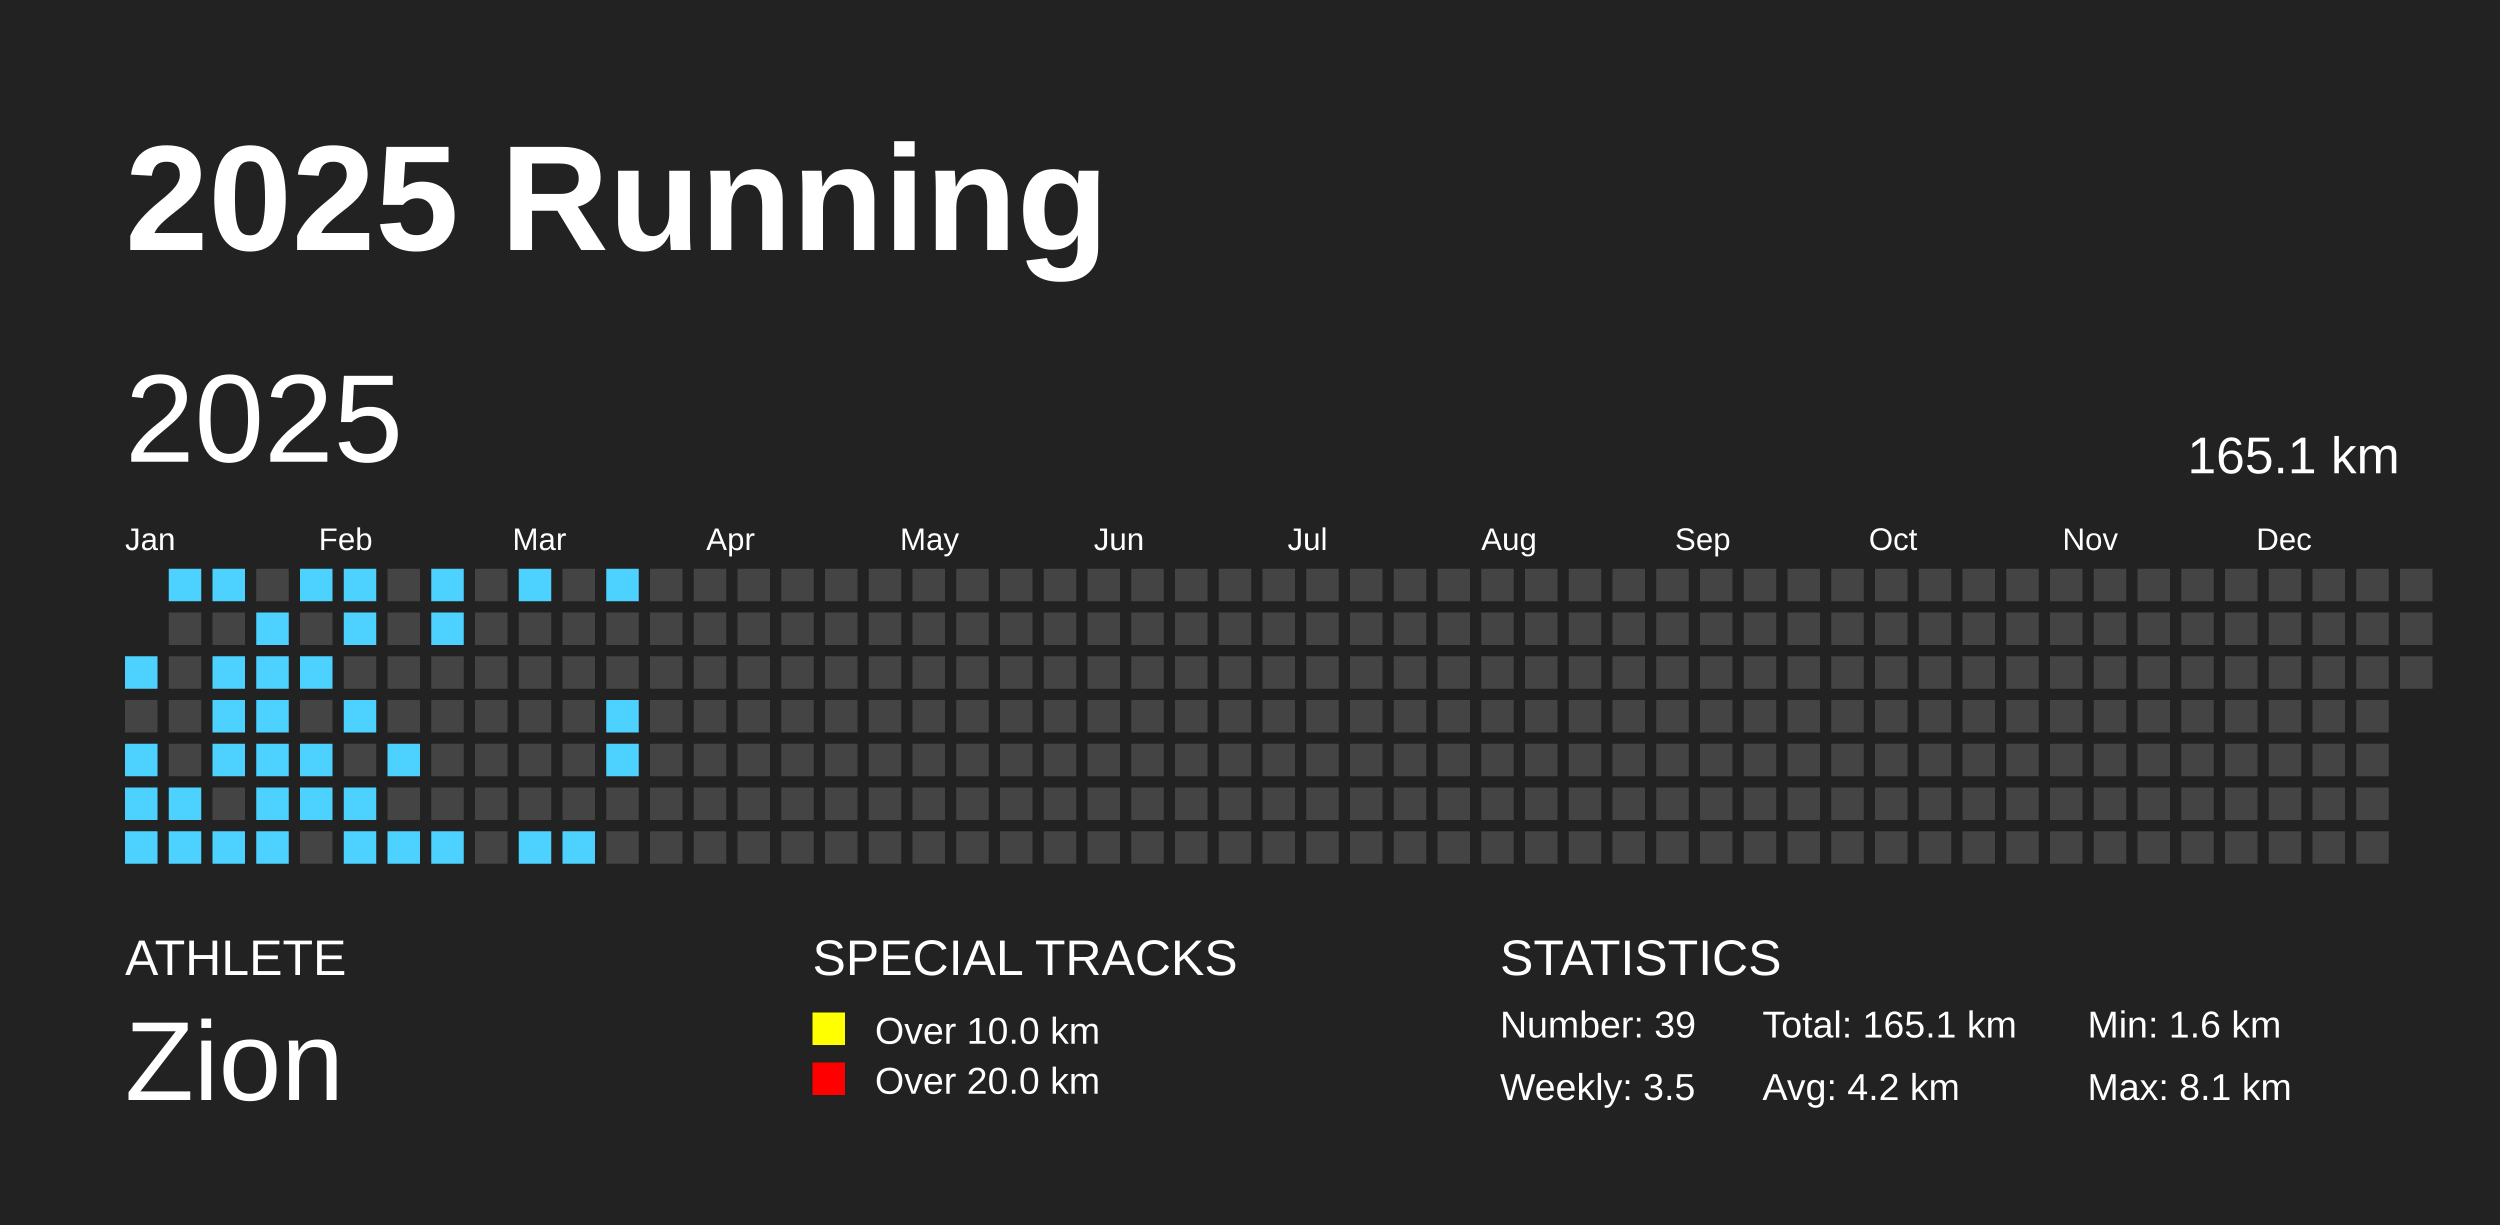
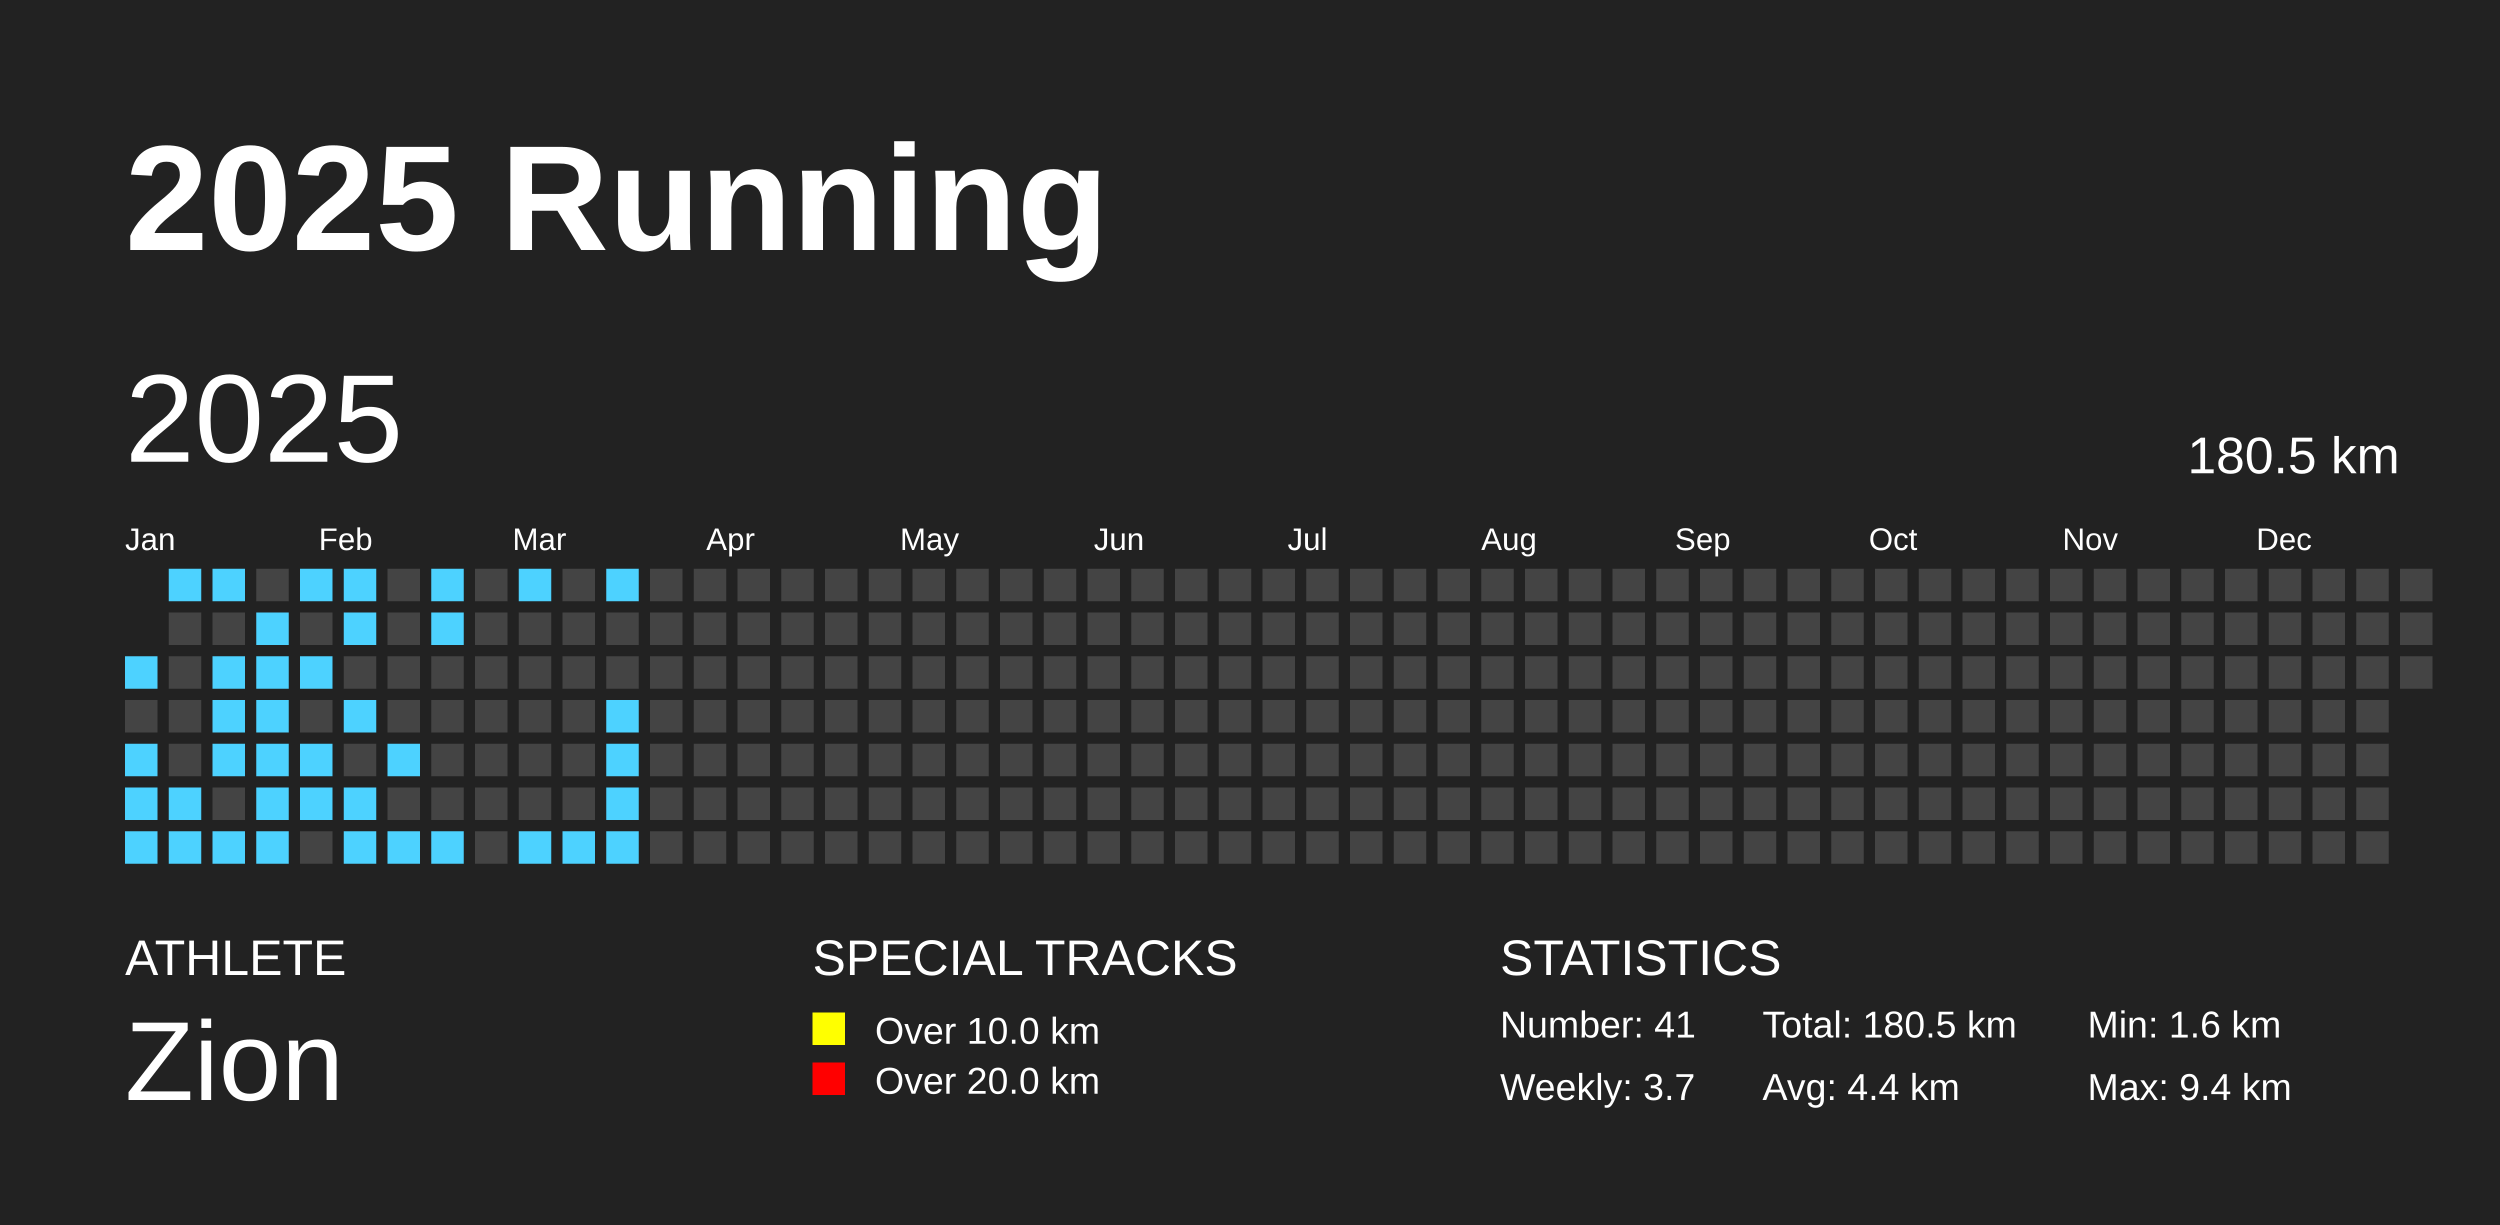
<svg xmlns="http://www.w3.org/2000/svg" baseProfile="full" height="98mm" version="1.1" viewBox="0,0,200,98" width="200mm">
  <defs />
  <rect fill="#222222" height="98" width="200" x="0" y="0" />
  <text fill="#FFFFFF" style="font-size:12px; font-family:Arial; font-weight:bold;" x="10" y="20">2025 Running</text>
  <text fill="#FFFFFF" style="font-size:4px; font-family:Arial" x="10" y="78">ATHLETE</text>
  <text fill="#FFFFFF" style="font-size:9px; font-family:Arial" x="10" y="88">Zion</text>
  <text fill="#FFFFFF" style="font-size:4px; font-family:Arial" x="65" y="78">SPECIAL TRACKS</text>
  <rect fill="yellow" height="2.6" width="2.6" x="65" y="81" />
  <text fill="#FFFFFF" style="font-size:3px; font-family:Arial" x="70" y="83.5">Over 10.0 km</text>
  <rect fill="red" height="2.6" width="2.6" x="65" y="85" />
  <text fill="#FFFFFF" style="font-size:3px; font-family:Arial" x="70" y="87.5">Over 20.0 km</text>
  <text fill="#FFFFFF" style="font-size:4px; font-family:Arial" x="120" y="78">STATISTICS</text>
-   <text fill="#FFFFFF" style="font-size:3px; font-family:Arial" x="120" y="83">Number: 39</text>
-   <text fill="#FFFFFF" style="font-size:3px; font-family:Arial" x="120" y="88">Weekly: 3.5</text>
-   <text fill="#FFFFFF" style="font-size:3px; font-family:Arial" x="141" y="83">Total: 165.1 km</text>
-   <text fill="#FFFFFF" style="font-size:3px; font-family:Arial" x="141" y="88">Avg: 4.2 km</text>
+   <text fill="#FFFFFF" style="font-size:3px; font-family:Arial" x="120" y="83">Number: 41</text>
+   <text fill="#FFFFFF" style="font-size:3px; font-family:Arial" x="120" y="88">Weekly: 3.7</text>
+   <text fill="#FFFFFF" style="font-size:3px; font-family:Arial" x="141" y="83">Total: 180.5 km</text>
+   <text fill="#FFFFFF" style="font-size:3px; font-family:Arial" x="141" y="88">Avg: 4.4 km</text>
  <text fill="#FFFFFF" style="font-size:3px; font-family:Arial" x="167" y="83">Min: 1.6 km</text>
-   <text fill="#FFFFFF" style="font-size:3px; font-family:Arial" x="167" y="88">Max: 8.1 km</text>
+   <text fill="#FFFFFF" style="font-size:3px; font-family:Arial" x="167" y="88">Max: 9.4 km</text>
  <text dominant-baseline="hanging" fill="#FFFFFF" style="font-size:10.0px; font-family:Arial;" x="10" y="30">2025</text>
-   <text dominant-baseline="hanging" fill="#FFFFFF" style="font-size:4.125px; font-family:Arial;" x="175" y="35">165.1 km</text>
+   <text dominant-baseline="hanging" fill="#FFFFFF" style="font-size:4.125px; font-family:Arial;" x="175" y="35">180.5 km</text>
  <text fill="#FFFFFF" style="font-size:2.5px; font-family:Arial" x="10.0" y="44">Jan</text>
  <text fill="#FFFFFF" style="font-size:2.5px; font-family:Arial" x="25.5" y="44">Feb</text>
  <text fill="#FFFFFF" style="font-size:2.5px; font-family:Arial" x="41.0" y="44">Mar</text>
  <text fill="#FFFFFF" style="font-size:2.5px; font-family:Arial" x="56.5" y="44">Apr</text>
  <text fill="#FFFFFF" style="font-size:2.5px; font-family:Arial" x="72.0" y="44">May</text>
  <text fill="#FFFFFF" style="font-size:2.5px; font-family:Arial" x="87.5" y="44">Jun</text>
  <text fill="#FFFFFF" style="font-size:2.5px; font-family:Arial" x="103.0" y="44">Jul</text>
  <text fill="#FFFFFF" style="font-size:2.5px; font-family:Arial" x="118.5" y="44">Aug</text>
  <text fill="#FFFFFF" style="font-size:2.5px; font-family:Arial" x="134.0" y="44">Sep</text>
  <text fill="#FFFFFF" style="font-size:2.5px; font-family:Arial" x="149.5" y="44">Oct</text>
  <text fill="#FFFFFF" style="font-size:2.5px; font-family:Arial" x="165.0" y="44">Nov</text>
  <text fill="#FFFFFF" style="font-size:2.5px; font-family:Arial" x="180.5" y="44">Dec</text>
  <rect fill="#4DD2FF" height="2.6" width="2.6" x="10.0" y="52.5" />
  <rect fill="#444444" height="2.6" width="2.6" x="10.0" y="56.0" />
  <rect fill="#4DD2FF" height="2.6" width="2.6" x="10.0" y="59.5" />
  <rect fill="#4DD2FF" height="2.6" width="2.6" x="10.0" y="63.0" />
  <rect fill="#4DD2FF" height="2.6" width="2.6" x="10.0" y="66.5" />
  <rect fill="#4DD2FF" height="2.6" width="2.6" x="13.5" y="45.5" />
  <rect fill="#444444" height="2.6" width="2.6" x="13.5" y="49.0" />
  <rect fill="#444444" height="2.6" width="2.6" x="13.5" y="52.5" />
  <rect fill="#444444" height="2.6" width="2.6" x="13.5" y="56.0" />
  <rect fill="#444444" height="2.6" width="2.6" x="13.5" y="59.5" />
  <rect fill="#4DD2FF" height="2.6" width="2.6" x="13.5" y="63.0" />
  <rect fill="#4DD2FF" height="2.6" width="2.6" x="13.5" y="66.5" />
  <rect fill="#4DD2FF" height="2.6" width="2.6" x="17.0" y="45.5" />
  <rect fill="#444444" height="2.6" width="2.6" x="17.0" y="49.0" />
  <rect fill="#4DD2FF" height="2.6" width="2.6" x="17.0" y="52.5" />
  <rect fill="#4DD2FF" height="2.6" width="2.6" x="17.0" y="56.0" />
  <rect fill="#4DD2FF" height="2.6" width="2.6" x="17.0" y="59.5" />
  <rect fill="#444444" height="2.6" width="2.6" x="17.0" y="63.0" />
  <rect fill="#4DD2FF" height="2.6" width="2.6" x="17.0" y="66.5" />
  <rect fill="#444444" height="2.6" width="2.6" x="20.5" y="45.5" />
  <rect fill="#4DD2FF" height="2.6" width="2.6" x="20.5" y="49.0" />
  <rect fill="#4DD2FF" height="2.6" width="2.6" x="20.5" y="52.5" />
  <rect fill="#4DD2FF" height="2.6" width="2.6" x="20.5" y="56.0" />
  <rect fill="#4DD2FF" height="2.6" width="2.6" x="20.5" y="59.5" />
  <rect fill="#4DD2FF" height="2.6" width="2.6" x="20.5" y="63.0" />
  <rect fill="#4DD2FF" height="2.6" width="2.6" x="20.5" y="66.5" />
  <rect fill="#4DD2FF" height="2.6" width="2.6" x="24.0" y="45.5" />
  <rect fill="#444444" height="2.6" width="2.6" x="24.0" y="49.0" />
  <rect fill="#4DD2FF" height="2.6" width="2.6" x="24.0" y="52.5" />
  <rect fill="#444444" height="2.6" width="2.6" x="24.0" y="56.0" />
  <rect fill="#4DD2FF" height="2.6" width="2.6" x="24.0" y="59.5" />
  <rect fill="#4DD2FF" height="2.6" width="2.6" x="24.0" y="63.0" />
  <rect fill="#444444" height="2.6" width="2.6" x="24.0" y="66.5" />
  <rect fill="#4DD2FF" height="2.6" width="2.6" x="27.5" y="45.5" />
  <rect fill="#4DD2FF" height="2.6" width="2.6" x="27.5" y="49.0" />
  <rect fill="#444444" height="2.6" width="2.6" x="27.5" y="52.5" />
  <rect fill="#4DD2FF" height="2.6" width="2.6" x="27.5" y="56.0" />
  <rect fill="#444444" height="2.6" width="2.6" x="27.5" y="59.5" />
  <rect fill="#4DD2FF" height="2.6" width="2.6" x="27.5" y="63.0" />
  <rect fill="#4DD2FF" height="2.6" width="2.6" x="27.5" y="66.5" />
  <rect fill="#444444" height="2.6" width="2.6" x="31.0" y="45.5" />
  <rect fill="#444444" height="2.6" width="2.6" x="31.0" y="49.0" />
  <rect fill="#444444" height="2.6" width="2.6" x="31.0" y="52.5" />
  <rect fill="#444444" height="2.6" width="2.6" x="31.0" y="56.0" />
  <rect fill="#4DD2FF" height="2.6" width="2.6" x="31.0" y="59.5" />
  <rect fill="#444444" height="2.6" width="2.6" x="31.0" y="63.0" />
  <rect fill="#4DD2FF" height="2.6" width="2.6" x="31.0" y="66.5" />
  <rect fill="#4DD2FF" height="2.6" width="2.6" x="34.5" y="45.5" />
  <rect fill="#4DD2FF" height="2.6" width="2.6" x="34.5" y="49.0" />
  <rect fill="#444444" height="2.6" width="2.6" x="34.5" y="52.5" />
  <rect fill="#444444" height="2.6" width="2.6" x="34.5" y="56.0" />
  <rect fill="#444444" height="2.6" width="2.6" x="34.5" y="59.5" />
  <rect fill="#444444" height="2.6" width="2.6" x="34.5" y="63.0" />
  <rect fill="#4DD2FF" height="2.6" width="2.6" x="34.5" y="66.5" />
  <rect fill="#444444" height="2.6" width="2.6" x="38.0" y="45.5" />
  <rect fill="#444444" height="2.6" width="2.6" x="38.0" y="49.0" />
  <rect fill="#444444" height="2.6" width="2.6" x="38.0" y="52.5" />
  <rect fill="#444444" height="2.6" width="2.6" x="38.0" y="56.0" />
  <rect fill="#444444" height="2.6" width="2.6" x="38.0" y="59.5" />
  <rect fill="#444444" height="2.6" width="2.6" x="38.0" y="63.0" />
  <rect fill="#444444" height="2.6" width="2.6" x="38.0" y="66.5" />
  <rect fill="#4DD2FF" height="2.6" width="2.6" x="41.5" y="45.5" />
  <rect fill="#444444" height="2.6" width="2.6" x="41.5" y="49.0" />
  <rect fill="#444444" height="2.6" width="2.6" x="41.5" y="52.5" />
  <rect fill="#444444" height="2.6" width="2.6" x="41.5" y="56.0" />
  <rect fill="#444444" height="2.6" width="2.6" x="41.5" y="59.5" />
  <rect fill="#444444" height="2.6" width="2.6" x="41.5" y="63.0" />
  <rect fill="#4DD2FF" height="2.6" width="2.6" x="41.5" y="66.5" />
  <rect fill="#444444" height="2.6" width="2.6" x="45.0" y="45.5" />
  <rect fill="#444444" height="2.6" width="2.6" x="45.0" y="49.0" />
  <rect fill="#444444" height="2.6" width="2.6" x="45.0" y="52.5" />
  <rect fill="#444444" height="2.6" width="2.6" x="45.0" y="56.0" />
  <rect fill="#444444" height="2.6" width="2.6" x="45.0" y="59.5" />
  <rect fill="#444444" height="2.6" width="2.6" x="45.0" y="63.0" />
  <rect fill="#4DD2FF" height="2.6" width="2.6" x="45.0" y="66.5" />
  <rect fill="#4DD2FF" height="2.6" width="2.6" x="48.5" y="45.5" />
  <rect fill="#444444" height="2.6" width="2.6" x="48.5" y="49.0" />
  <rect fill="#444444" height="2.6" width="2.6" x="48.5" y="52.5" />
  <rect fill="#4DD2FF" height="2.6" width="2.6" x="48.5" y="56.0" />
  <rect fill="#4DD2FF" height="2.6" width="2.6" x="48.5" y="59.5" />
-   <rect fill="#444444" height="2.6" width="2.6" x="48.5" y="63.0" />
-   <rect fill="#444444" height="2.6" width="2.6" x="48.5" y="66.5" />
+   <rect fill="#4DD2FF" height="2.6" width="2.6" x="48.5" y="63.0" />
+   <rect fill="#4DD2FF" height="2.6" width="2.6" x="48.5" y="66.5" />
  <rect fill="#444444" height="2.6" width="2.6" x="52.0" y="45.5" />
  <rect fill="#444444" height="2.6" width="2.6" x="52.0" y="49.0" />
  <rect fill="#444444" height="2.6" width="2.6" x="52.0" y="52.5" />
  <rect fill="#444444" height="2.6" width="2.6" x="52.0" y="56.0" />
  <rect fill="#444444" height="2.6" width="2.6" x="52.0" y="59.5" />
  <rect fill="#444444" height="2.6" width="2.6" x="52.0" y="63.0" />
  <rect fill="#444444" height="2.6" width="2.6" x="52.0" y="66.5" />
  <rect fill="#444444" height="2.6" width="2.6" x="55.5" y="45.5" />
  <rect fill="#444444" height="2.6" width="2.6" x="55.5" y="49.0" />
  <rect fill="#444444" height="2.6" width="2.6" x="55.5" y="52.5" />
  <rect fill="#444444" height="2.6" width="2.6" x="55.5" y="56.0" />
  <rect fill="#444444" height="2.6" width="2.6" x="55.5" y="59.5" />
  <rect fill="#444444" height="2.6" width="2.6" x="55.5" y="63.0" />
  <rect fill="#444444" height="2.6" width="2.6" x="55.5" y="66.5" />
  <rect fill="#444444" height="2.6" width="2.6" x="59.0" y="45.5" />
  <rect fill="#444444" height="2.6" width="2.6" x="59.0" y="49.0" />
  <rect fill="#444444" height="2.6" width="2.6" x="59.0" y="52.5" />
  <rect fill="#444444" height="2.6" width="2.6" x="59.0" y="56.0" />
  <rect fill="#444444" height="2.6" width="2.6" x="59.0" y="59.5" />
  <rect fill="#444444" height="2.6" width="2.6" x="59.0" y="63.0" />
  <rect fill="#444444" height="2.6" width="2.6" x="59.0" y="66.5" />
  <rect fill="#444444" height="2.6" width="2.6" x="62.5" y="45.5" />
  <rect fill="#444444" height="2.6" width="2.6" x="62.5" y="49.0" />
  <rect fill="#444444" height="2.6" width="2.6" x="62.5" y="52.5" />
  <rect fill="#444444" height="2.6" width="2.6" x="62.5" y="56.0" />
  <rect fill="#444444" height="2.6" width="2.6" x="62.5" y="59.5" />
  <rect fill="#444444" height="2.6" width="2.6" x="62.5" y="63.0" />
  <rect fill="#444444" height="2.6" width="2.6" x="62.5" y="66.5" />
  <rect fill="#444444" height="2.6" width="2.6" x="66.0" y="45.5" />
  <rect fill="#444444" height="2.6" width="2.6" x="66.0" y="49.0" />
  <rect fill="#444444" height="2.6" width="2.6" x="66.0" y="52.5" />
  <rect fill="#444444" height="2.6" width="2.6" x="66.0" y="56.0" />
  <rect fill="#444444" height="2.6" width="2.6" x="66.0" y="59.5" />
  <rect fill="#444444" height="2.6" width="2.6" x="66.0" y="63.0" />
  <rect fill="#444444" height="2.6" width="2.6" x="66.0" y="66.5" />
  <rect fill="#444444" height="2.6" width="2.6" x="69.5" y="45.5" />
  <rect fill="#444444" height="2.6" width="2.6" x="69.5" y="49.0" />
  <rect fill="#444444" height="2.6" width="2.6" x="69.5" y="52.5" />
  <rect fill="#444444" height="2.6" width="2.6" x="69.5" y="56.0" />
  <rect fill="#444444" height="2.6" width="2.6" x="69.5" y="59.5" />
  <rect fill="#444444" height="2.6" width="2.6" x="69.5" y="63.0" />
  <rect fill="#444444" height="2.6" width="2.6" x="69.5" y="66.5" />
  <rect fill="#444444" height="2.6" width="2.6" x="73.0" y="45.5" />
  <rect fill="#444444" height="2.6" width="2.6" x="73.0" y="49.0" />
  <rect fill="#444444" height="2.6" width="2.6" x="73.0" y="52.5" />
  <rect fill="#444444" height="2.6" width="2.6" x="73.0" y="56.0" />
  <rect fill="#444444" height="2.6" width="2.6" x="73.0" y="59.5" />
  <rect fill="#444444" height="2.6" width="2.6" x="73.0" y="63.0" />
  <rect fill="#444444" height="2.6" width="2.6" x="73.0" y="66.5" />
  <rect fill="#444444" height="2.6" width="2.6" x="76.5" y="45.5" />
  <rect fill="#444444" height="2.6" width="2.6" x="76.5" y="49.0" />
  <rect fill="#444444" height="2.6" width="2.6" x="76.5" y="52.5" />
  <rect fill="#444444" height="2.6" width="2.6" x="76.5" y="56.0" />
  <rect fill="#444444" height="2.6" width="2.6" x="76.5" y="59.5" />
  <rect fill="#444444" height="2.6" width="2.6" x="76.5" y="63.0" />
  <rect fill="#444444" height="2.6" width="2.6" x="76.5" y="66.5" />
  <rect fill="#444444" height="2.6" width="2.6" x="80.0" y="45.5" />
  <rect fill="#444444" height="2.6" width="2.6" x="80.0" y="49.0" />
  <rect fill="#444444" height="2.6" width="2.6" x="80.0" y="52.5" />
  <rect fill="#444444" height="2.6" width="2.6" x="80.0" y="56.0" />
  <rect fill="#444444" height="2.6" width="2.6" x="80.0" y="59.5" />
  <rect fill="#444444" height="2.6" width="2.6" x="80.0" y="63.0" />
  <rect fill="#444444" height="2.6" width="2.6" x="80.0" y="66.5" />
  <rect fill="#444444" height="2.6" width="2.6" x="83.5" y="45.5" />
  <rect fill="#444444" height="2.6" width="2.6" x="83.5" y="49.0" />
  <rect fill="#444444" height="2.6" width="2.6" x="83.5" y="52.5" />
  <rect fill="#444444" height="2.6" width="2.6" x="83.5" y="56.0" />
  <rect fill="#444444" height="2.6" width="2.6" x="83.5" y="59.5" />
  <rect fill="#444444" height="2.6" width="2.6" x="83.5" y="63.0" />
  <rect fill="#444444" height="2.6" width="2.6" x="83.5" y="66.5" />
  <rect fill="#444444" height="2.6" width="2.6" x="87.0" y="45.5" />
  <rect fill="#444444" height="2.6" width="2.6" x="87.0" y="49.0" />
  <rect fill="#444444" height="2.6" width="2.6" x="87.0" y="52.5" />
  <rect fill="#444444" height="2.6" width="2.6" x="87.0" y="56.0" />
  <rect fill="#444444" height="2.6" width="2.6" x="87.0" y="59.5" />
  <rect fill="#444444" height="2.6" width="2.6" x="87.0" y="63.0" />
  <rect fill="#444444" height="2.6" width="2.6" x="87.0" y="66.5" />
  <rect fill="#444444" height="2.6" width="2.6" x="90.5" y="45.5" />
  <rect fill="#444444" height="2.6" width="2.6" x="90.5" y="49.0" />
  <rect fill="#444444" height="2.6" width="2.6" x="90.5" y="52.5" />
  <rect fill="#444444" height="2.6" width="2.6" x="90.5" y="56.0" />
  <rect fill="#444444" height="2.6" width="2.6" x="90.5" y="59.5" />
  <rect fill="#444444" height="2.6" width="2.6" x="90.5" y="63.0" />
  <rect fill="#444444" height="2.6" width="2.6" x="90.5" y="66.5" />
  <rect fill="#444444" height="2.6" width="2.6" x="94.0" y="45.5" />
  <rect fill="#444444" height="2.6" width="2.6" x="94.0" y="49.0" />
  <rect fill="#444444" height="2.6" width="2.6" x="94.0" y="52.5" />
  <rect fill="#444444" height="2.6" width="2.6" x="94.0" y="56.0" />
  <rect fill="#444444" height="2.6" width="2.6" x="94.0" y="59.5" />
  <rect fill="#444444" height="2.6" width="2.6" x="94.0" y="63.0" />
  <rect fill="#444444" height="2.6" width="2.6" x="94.0" y="66.5" />
  <rect fill="#444444" height="2.6" width="2.6" x="97.5" y="45.5" />
  <rect fill="#444444" height="2.6" width="2.6" x="97.5" y="49.0" />
  <rect fill="#444444" height="2.6" width="2.6" x="97.5" y="52.5" />
  <rect fill="#444444" height="2.6" width="2.6" x="97.5" y="56.0" />
  <rect fill="#444444" height="2.6" width="2.6" x="97.5" y="59.5" />
  <rect fill="#444444" height="2.6" width="2.6" x="97.5" y="63.0" />
  <rect fill="#444444" height="2.6" width="2.6" x="97.5" y="66.5" />
  <rect fill="#444444" height="2.6" width="2.6" x="101.0" y="45.5" />
  <rect fill="#444444" height="2.6" width="2.6" x="101.0" y="49.0" />
  <rect fill="#444444" height="2.6" width="2.6" x="101.0" y="52.5" />
  <rect fill="#444444" height="2.6" width="2.6" x="101.0" y="56.0" />
  <rect fill="#444444" height="2.6" width="2.6" x="101.0" y="59.5" />
  <rect fill="#444444" height="2.6" width="2.6" x="101.0" y="63.0" />
  <rect fill="#444444" height="2.6" width="2.6" x="101.0" y="66.5" />
  <rect fill="#444444" height="2.6" width="2.6" x="104.5" y="45.5" />
  <rect fill="#444444" height="2.6" width="2.6" x="104.5" y="49.0" />
  <rect fill="#444444" height="2.6" width="2.6" x="104.5" y="52.5" />
  <rect fill="#444444" height="2.6" width="2.6" x="104.5" y="56.0" />
  <rect fill="#444444" height="2.6" width="2.6" x="104.5" y="59.5" />
  <rect fill="#444444" height="2.6" width="2.6" x="104.5" y="63.0" />
  <rect fill="#444444" height="2.6" width="2.6" x="104.5" y="66.5" />
  <rect fill="#444444" height="2.6" width="2.6" x="108.0" y="45.5" />
  <rect fill="#444444" height="2.6" width="2.6" x="108.0" y="49.0" />
  <rect fill="#444444" height="2.6" width="2.6" x="108.0" y="52.5" />
  <rect fill="#444444" height="2.6" width="2.6" x="108.0" y="56.0" />
  <rect fill="#444444" height="2.6" width="2.6" x="108.0" y="59.5" />
  <rect fill="#444444" height="2.6" width="2.6" x="108.0" y="63.0" />
  <rect fill="#444444" height="2.6" width="2.6" x="108.0" y="66.5" />
  <rect fill="#444444" height="2.6" width="2.6" x="111.5" y="45.5" />
  <rect fill="#444444" height="2.6" width="2.6" x="111.5" y="49.0" />
  <rect fill="#444444" height="2.6" width="2.6" x="111.5" y="52.5" />
  <rect fill="#444444" height="2.6" width="2.6" x="111.5" y="56.0" />
  <rect fill="#444444" height="2.6" width="2.6" x="111.5" y="59.5" />
  <rect fill="#444444" height="2.6" width="2.6" x="111.5" y="63.0" />
  <rect fill="#444444" height="2.6" width="2.6" x="111.5" y="66.5" />
  <rect fill="#444444" height="2.6" width="2.6" x="115.0" y="45.5" />
  <rect fill="#444444" height="2.6" width="2.6" x="115.0" y="49.0" />
  <rect fill="#444444" height="2.6" width="2.6" x="115.0" y="52.5" />
  <rect fill="#444444" height="2.6" width="2.6" x="115.0" y="56.0" />
  <rect fill="#444444" height="2.6" width="2.6" x="115.0" y="59.5" />
  <rect fill="#444444" height="2.6" width="2.6" x="115.0" y="63.0" />
  <rect fill="#444444" height="2.6" width="2.6" x="115.0" y="66.5" />
  <rect fill="#444444" height="2.6" width="2.6" x="118.5" y="45.5" />
  <rect fill="#444444" height="2.6" width="2.6" x="118.5" y="49.0" />
  <rect fill="#444444" height="2.6" width="2.6" x="118.5" y="52.5" />
  <rect fill="#444444" height="2.6" width="2.6" x="118.5" y="56.0" />
  <rect fill="#444444" height="2.6" width="2.6" x="118.5" y="59.5" />
  <rect fill="#444444" height="2.6" width="2.6" x="118.5" y="63.0" />
  <rect fill="#444444" height="2.6" width="2.6" x="118.5" y="66.5" />
  <rect fill="#444444" height="2.6" width="2.6" x="122.0" y="45.5" />
  <rect fill="#444444" height="2.6" width="2.6" x="122.0" y="49.0" />
  <rect fill="#444444" height="2.6" width="2.6" x="122.0" y="52.5" />
  <rect fill="#444444" height="2.6" width="2.6" x="122.0" y="56.0" />
  <rect fill="#444444" height="2.6" width="2.6" x="122.0" y="59.5" />
  <rect fill="#444444" height="2.6" width="2.6" x="122.0" y="63.0" />
  <rect fill="#444444" height="2.6" width="2.6" x="122.0" y="66.5" />
  <rect fill="#444444" height="2.6" width="2.6" x="125.5" y="45.5" />
  <rect fill="#444444" height="2.6" width="2.6" x="125.5" y="49.0" />
  <rect fill="#444444" height="2.6" width="2.6" x="125.5" y="52.5" />
  <rect fill="#444444" height="2.6" width="2.6" x="125.5" y="56.0" />
  <rect fill="#444444" height="2.6" width="2.6" x="125.5" y="59.5" />
  <rect fill="#444444" height="2.6" width="2.6" x="125.5" y="63.0" />
  <rect fill="#444444" height="2.6" width="2.6" x="125.5" y="66.5" />
  <rect fill="#444444" height="2.6" width="2.6" x="129.0" y="45.5" />
  <rect fill="#444444" height="2.6" width="2.6" x="129.0" y="49.0" />
  <rect fill="#444444" height="2.6" width="2.6" x="129.0" y="52.5" />
  <rect fill="#444444" height="2.6" width="2.6" x="129.0" y="56.0" />
  <rect fill="#444444" height="2.6" width="2.6" x="129.0" y="59.5" />
  <rect fill="#444444" height="2.6" width="2.6" x="129.0" y="63.0" />
  <rect fill="#444444" height="2.6" width="2.6" x="129.0" y="66.5" />
  <rect fill="#444444" height="2.6" width="2.6" x="132.5" y="45.5" />
  <rect fill="#444444" height="2.6" width="2.6" x="132.5" y="49.0" />
  <rect fill="#444444" height="2.6" width="2.6" x="132.5" y="52.5" />
  <rect fill="#444444" height="2.6" width="2.6" x="132.5" y="56.0" />
  <rect fill="#444444" height="2.6" width="2.6" x="132.5" y="59.5" />
  <rect fill="#444444" height="2.6" width="2.6" x="132.5" y="63.0" />
  <rect fill="#444444" height="2.6" width="2.6" x="132.5" y="66.5" />
  <rect fill="#444444" height="2.6" width="2.6" x="136.0" y="45.5" />
  <rect fill="#444444" height="2.6" width="2.6" x="136.0" y="49.0" />
  <rect fill="#444444" height="2.6" width="2.6" x="136.0" y="52.5" />
  <rect fill="#444444" height="2.6" width="2.6" x="136.0" y="56.0" />
  <rect fill="#444444" height="2.6" width="2.6" x="136.0" y="59.5" />
  <rect fill="#444444" height="2.6" width="2.6" x="136.0" y="63.0" />
  <rect fill="#444444" height="2.6" width="2.6" x="136.0" y="66.5" />
  <rect fill="#444444" height="2.6" width="2.6" x="139.5" y="45.5" />
  <rect fill="#444444" height="2.6" width="2.6" x="139.5" y="49.0" />
  <rect fill="#444444" height="2.6" width="2.6" x="139.5" y="52.5" />
  <rect fill="#444444" height="2.6" width="2.6" x="139.5" y="56.0" />
  <rect fill="#444444" height="2.6" width="2.6" x="139.5" y="59.5" />
  <rect fill="#444444" height="2.6" width="2.6" x="139.5" y="63.0" />
  <rect fill="#444444" height="2.6" width="2.6" x="139.5" y="66.5" />
  <rect fill="#444444" height="2.6" width="2.6" x="143.0" y="45.5" />
  <rect fill="#444444" height="2.6" width="2.6" x="143.0" y="49.0" />
  <rect fill="#444444" height="2.6" width="2.6" x="143.0" y="52.5" />
  <rect fill="#444444" height="2.6" width="2.6" x="143.0" y="56.0" />
  <rect fill="#444444" height="2.6" width="2.6" x="143.0" y="59.5" />
  <rect fill="#444444" height="2.6" width="2.6" x="143.0" y="63.0" />
  <rect fill="#444444" height="2.6" width="2.6" x="143.0" y="66.5" />
  <rect fill="#444444" height="2.6" width="2.6" x="146.5" y="45.5" />
  <rect fill="#444444" height="2.6" width="2.6" x="146.5" y="49.0" />
  <rect fill="#444444" height="2.6" width="2.6" x="146.5" y="52.5" />
  <rect fill="#444444" height="2.6" width="2.6" x="146.5" y="56.0" />
  <rect fill="#444444" height="2.6" width="2.6" x="146.5" y="59.5" />
  <rect fill="#444444" height="2.6" width="2.6" x="146.5" y="63.0" />
  <rect fill="#444444" height="2.6" width="2.6" x="146.5" y="66.5" />
  <rect fill="#444444" height="2.6" width="2.6" x="150.0" y="45.5" />
  <rect fill="#444444" height="2.6" width="2.6" x="150.0" y="49.0" />
  <rect fill="#444444" height="2.6" width="2.6" x="150.0" y="52.5" />
  <rect fill="#444444" height="2.6" width="2.6" x="150.0" y="56.0" />
  <rect fill="#444444" height="2.6" width="2.6" x="150.0" y="59.5" />
  <rect fill="#444444" height="2.6" width="2.6" x="150.0" y="63.0" />
  <rect fill="#444444" height="2.6" width="2.6" x="150.0" y="66.5" />
  <rect fill="#444444" height="2.6" width="2.6" x="153.5" y="45.5" />
  <rect fill="#444444" height="2.6" width="2.6" x="153.5" y="49.0" />
  <rect fill="#444444" height="2.6" width="2.6" x="153.5" y="52.5" />
  <rect fill="#444444" height="2.6" width="2.6" x="153.5" y="56.0" />
  <rect fill="#444444" height="2.6" width="2.6" x="153.5" y="59.5" />
  <rect fill="#444444" height="2.6" width="2.6" x="153.5" y="63.0" />
  <rect fill="#444444" height="2.6" width="2.6" x="153.5" y="66.5" />
  <rect fill="#444444" height="2.6" width="2.6" x="157.0" y="45.5" />
  <rect fill="#444444" height="2.6" width="2.6" x="157.0" y="49.0" />
  <rect fill="#444444" height="2.6" width="2.6" x="157.0" y="52.5" />
  <rect fill="#444444" height="2.6" width="2.6" x="157.0" y="56.0" />
  <rect fill="#444444" height="2.6" width="2.6" x="157.0" y="59.5" />
  <rect fill="#444444" height="2.6" width="2.6" x="157.0" y="63.0" />
  <rect fill="#444444" height="2.6" width="2.6" x="157.0" y="66.5" />
  <rect fill="#444444" height="2.6" width="2.6" x="160.5" y="45.5" />
  <rect fill="#444444" height="2.6" width="2.6" x="160.5" y="49.0" />
  <rect fill="#444444" height="2.6" width="2.6" x="160.5" y="52.5" />
  <rect fill="#444444" height="2.6" width="2.6" x="160.5" y="56.0" />
  <rect fill="#444444" height="2.6" width="2.6" x="160.5" y="59.5" />
  <rect fill="#444444" height="2.6" width="2.6" x="160.5" y="63.0" />
  <rect fill="#444444" height="2.6" width="2.6" x="160.5" y="66.5" />
  <rect fill="#444444" height="2.6" width="2.6" x="164.0" y="45.5" />
  <rect fill="#444444" height="2.6" width="2.6" x="164.0" y="49.0" />
  <rect fill="#444444" height="2.6" width="2.6" x="164.0" y="52.5" />
  <rect fill="#444444" height="2.6" width="2.6" x="164.0" y="56.0" />
  <rect fill="#444444" height="2.6" width="2.6" x="164.0" y="59.5" />
  <rect fill="#444444" height="2.6" width="2.6" x="164.0" y="63.0" />
  <rect fill="#444444" height="2.6" width="2.6" x="164.0" y="66.5" />
  <rect fill="#444444" height="2.6" width="2.6" x="167.5" y="45.5" />
  <rect fill="#444444" height="2.6" width="2.6" x="167.5" y="49.0" />
  <rect fill="#444444" height="2.6" width="2.6" x="167.5" y="52.5" />
  <rect fill="#444444" height="2.6" width="2.6" x="167.5" y="56.0" />
  <rect fill="#444444" height="2.6" width="2.6" x="167.5" y="59.5" />
  <rect fill="#444444" height="2.6" width="2.6" x="167.5" y="63.0" />
  <rect fill="#444444" height="2.6" width="2.6" x="167.5" y="66.5" />
  <rect fill="#444444" height="2.6" width="2.6" x="171.0" y="45.5" />
  <rect fill="#444444" height="2.6" width="2.6" x="171.0" y="49.0" />
  <rect fill="#444444" height="2.6" width="2.6" x="171.0" y="52.5" />
  <rect fill="#444444" height="2.6" width="2.6" x="171.0" y="56.0" />
  <rect fill="#444444" height="2.6" width="2.6" x="171.0" y="59.5" />
  <rect fill="#444444" height="2.6" width="2.6" x="171.0" y="63.0" />
  <rect fill="#444444" height="2.6" width="2.6" x="171.0" y="66.5" />
  <rect fill="#444444" height="2.6" width="2.6" x="174.5" y="45.5" />
  <rect fill="#444444" height="2.6" width="2.6" x="174.5" y="49.0" />
  <rect fill="#444444" height="2.6" width="2.6" x="174.5" y="52.5" />
  <rect fill="#444444" height="2.6" width="2.6" x="174.5" y="56.0" />
  <rect fill="#444444" height="2.6" width="2.6" x="174.5" y="59.5" />
  <rect fill="#444444" height="2.6" width="2.6" x="174.5" y="63.0" />
  <rect fill="#444444" height="2.6" width="2.6" x="174.5" y="66.5" />
  <rect fill="#444444" height="2.6" width="2.6" x="178.0" y="45.5" />
  <rect fill="#444444" height="2.6" width="2.6" x="178.0" y="49.0" />
  <rect fill="#444444" height="2.6" width="2.6" x="178.0" y="52.5" />
  <rect fill="#444444" height="2.6" width="2.6" x="178.0" y="56.0" />
  <rect fill="#444444" height="2.6" width="2.6" x="178.0" y="59.5" />
  <rect fill="#444444" height="2.6" width="2.6" x="178.0" y="63.0" />
  <rect fill="#444444" height="2.6" width="2.6" x="178.0" y="66.5" />
  <rect fill="#444444" height="2.6" width="2.6" x="181.5" y="45.5" />
  <rect fill="#444444" height="2.6" width="2.6" x="181.5" y="49.0" />
  <rect fill="#444444" height="2.6" width="2.6" x="181.5" y="52.5" />
  <rect fill="#444444" height="2.6" width="2.6" x="181.5" y="56.0" />
  <rect fill="#444444" height="2.6" width="2.6" x="181.5" y="59.5" />
  <rect fill="#444444" height="2.6" width="2.6" x="181.5" y="63.0" />
  <rect fill="#444444" height="2.6" width="2.6" x="181.5" y="66.5" />
  <rect fill="#444444" height="2.6" width="2.6" x="185.0" y="45.5" />
  <rect fill="#444444" height="2.6" width="2.6" x="185.0" y="49.0" />
  <rect fill="#444444" height="2.6" width="2.6" x="185.0" y="52.5" />
  <rect fill="#444444" height="2.6" width="2.6" x="185.0" y="56.0" />
  <rect fill="#444444" height="2.6" width="2.6" x="185.0" y="59.5" />
  <rect fill="#444444" height="2.6" width="2.6" x="185.0" y="63.0" />
  <rect fill="#444444" height="2.6" width="2.6" x="185.0" y="66.5" />
  <rect fill="#444444" height="2.6" width="2.6" x="188.5" y="45.5" />
  <rect fill="#444444" height="2.6" width="2.6" x="188.5" y="49.0" />
  <rect fill="#444444" height="2.6" width="2.6" x="188.5" y="52.5" />
  <rect fill="#444444" height="2.6" width="2.6" x="188.5" y="56.0" />
  <rect fill="#444444" height="2.6" width="2.6" x="188.5" y="59.5" />
  <rect fill="#444444" height="2.6" width="2.6" x="188.5" y="63.0" />
  <rect fill="#444444" height="2.6" width="2.6" x="188.5" y="66.5" />
  <rect fill="#444444" height="2.6" width="2.6" x="192.0" y="45.5" />
  <rect fill="#444444" height="2.6" width="2.6" x="192.0" y="49.0" />
  <rect fill="#444444" height="2.6" width="2.6" x="192.0" y="52.5" />
</svg>
